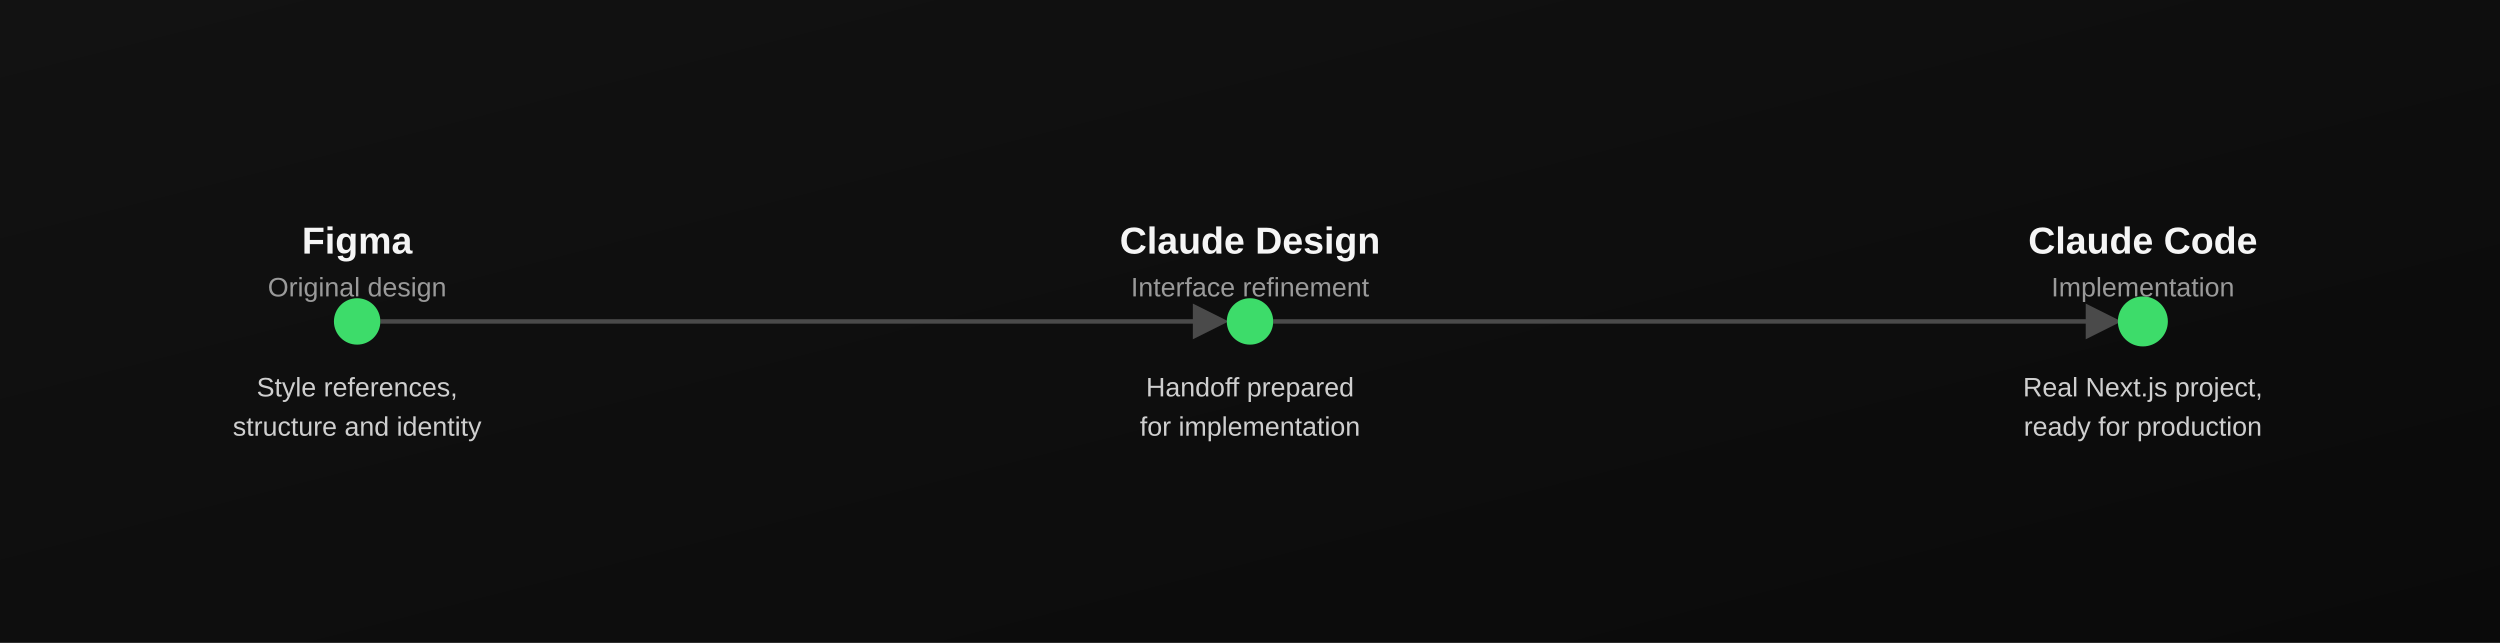
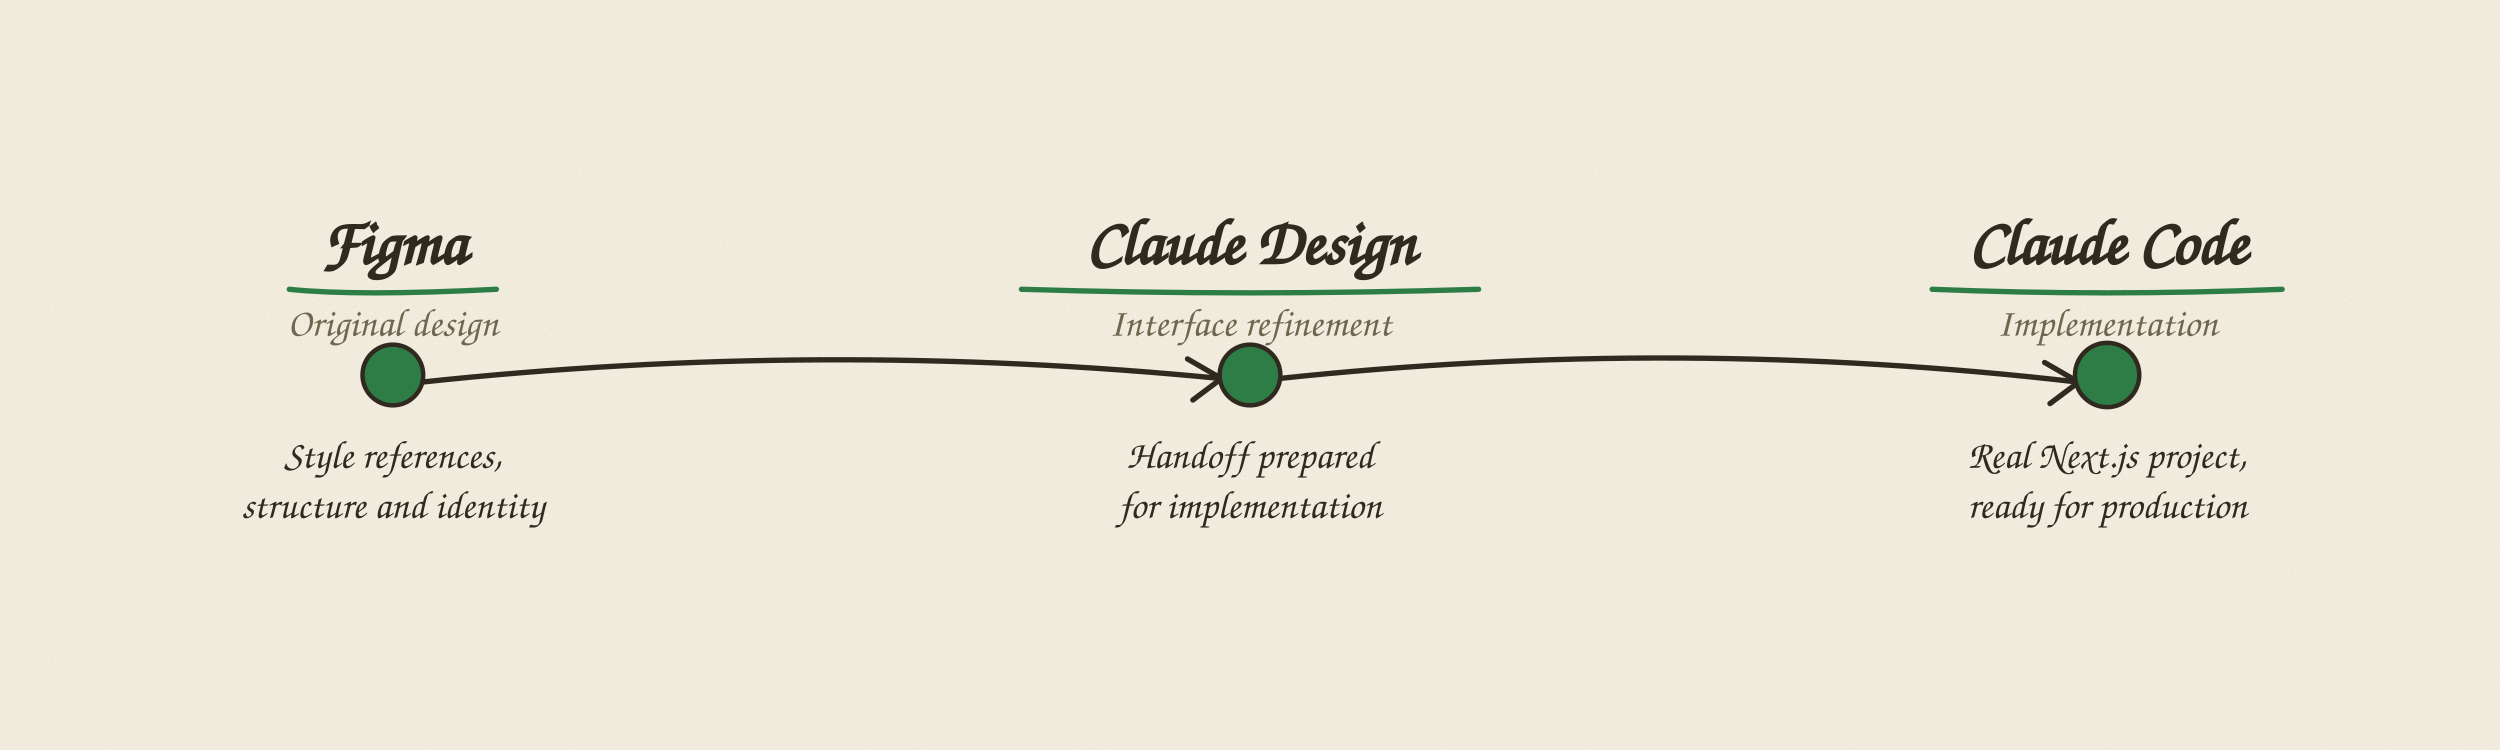
- <svg xmlns="http://www.w3.org/2000/svg" viewBox="0 0 1400 360">
+ <svg xmlns="http://www.w3.org/2000/svg" viewBox="0 0 1400 420">
  <defs>
-     <linearGradient id="bgHandoffEn" x1="0" y1="0" x2="1" y2="1">
-       <stop offset="0%" stop-color="#121212" />
-       <stop offset="100%" stop-color="#0a0a0a" />
-     </linearGradient>
-     <marker id="arrowEn" viewBox="0 0 10 10" refX="8" refY="5" markerWidth="8" markerHeight="8" orient="auto-start-reverse">
-       <path d="M0 0 L10 5 L0 10 z" fill="#4a4a4a" />
-     </marker>
+     <filter id="paperNoiseEn" x="-5%" y="-5%" width="110%" height="110%">
+       <feTurbulence type="fractalNoise" baseFrequency="0.9" numOctaves="2" result="noise" />
+       <feColorMatrix in="noise" type="matrix" values="0 0 0 0 0  0 0 0 0 0  0 0 0 0 0  0 0 0 0.03 0" />
+     </filter>
  </defs>
-   <rect width="1400" height="360" fill="url(#bgHandoffEn)" />
-   <line x1="213" y1="180" x2="684" y2="180" stroke="#4a4a4a" stroke-width="2.5" marker-end="url(#arrowEn)" />
-   <line x1="713" y1="180" x2="1184" y2="180" stroke="#4a4a4a" stroke-width="2.5" marker-end="url(#arrowEn)" />
-   <g font-family="Arial, sans-serif">
-     <g transform="translate(200,180)">
-       <circle r="13" fill="#3ddc6a" />
-       <text y="-38" text-anchor="middle" fill="#f5f5f5" font-size="21" font-weight="700">Figma</text>
-       <text y="-14" text-anchor="middle" fill="#9a9a9a" font-size="15">Original design</text>
-       <text y="42" text-anchor="middle" fill="#cfcfcf" font-size="15">Style references,</text>
-       <text y="64" text-anchor="middle" fill="#cfcfcf" font-size="15">structure and identity</text>
+   <rect width="1400" height="420" fill="#f4efe0" />
+   <rect width="1400" height="420" filter="url(#paperNoiseEn)" />
+   <g font-family="'Comic Sans MS','Segoe Print','Bradley Hand',cursive" fill="none">
+     <path d="M236,214 Q460,190 684,212" stroke="#30291f" stroke-width="3" stroke-linecap="round" />
+     <path d="M684,212 L665,201" stroke="#30291f" stroke-width="3" stroke-linecap="round" />
+     <path d="M684,212 L668,224" stroke="#30291f" stroke-width="3" stroke-linecap="round" />
+     <path d="M716,212 Q940,188 1164,214" stroke="#30291f" stroke-width="3" stroke-linecap="round" />
+     <path d="M1164,214 L1145,203" stroke="#30291f" stroke-width="3" stroke-linecap="round" />
+     <path d="M1164,214 L1148,226" stroke="#30291f" stroke-width="3" stroke-linecap="round" />
+   </g>
+   <g font-family="'Comic Sans MS','Segoe Print','Bradley Hand',cursive">
+     <g transform="translate(220,210)">
+       <circle r="17" fill="#2f7d46" stroke="#30291f" stroke-width="2.5" />
+       <text y="-62" text-anchor="middle" fill="#30291f" font-size="36" font-weight="700">Figma</text>
+       <path d="M-58,-48 Q-20,-44 58,-48" stroke="#2f7d46" stroke-width="3" fill="none" stroke-linecap="round" />
+       <text y="-22" text-anchor="middle" fill="#6f6650" font-size="22">Original design</text>
+       <text y="52" text-anchor="middle" fill="#30291f" font-size="22">Style references,</text>
+       <text y="80" text-anchor="middle" fill="#30291f" font-size="22">structure and identity</text>
    </g>
-     <g transform="translate(700,180)">
-       <circle r="13" fill="#3ddc6a" />
-       <text y="-38" text-anchor="middle" fill="#f5f5f5" font-size="21" font-weight="700">Claude Design</text>
-       <text y="-14" text-anchor="middle" fill="#9a9a9a" font-size="15">Interface refinement</text>
-       <text y="42" text-anchor="middle" fill="#cfcfcf" font-size="15">Handoff prepared</text>
-       <text y="64" text-anchor="middle" fill="#cfcfcf" font-size="15">for implementation</text>
+     <g transform="translate(700,210)">
+       <circle r="17" fill="#2f7d46" stroke="#30291f" stroke-width="2.5" />
+       <text y="-62" text-anchor="middle" fill="#30291f" font-size="36" font-weight="700">Claude Design</text>
+       <path d="M-128,-48 Q0,-44 128,-48" stroke="#2f7d46" stroke-width="3" fill="none" stroke-linecap="round" />
+       <text y="-22" text-anchor="middle" fill="#6f6650" font-size="22">Interface refinement</text>
+       <text y="52" text-anchor="middle" fill="#30291f" font-size="22">Handoff prepared</text>
+       <text y="80" text-anchor="middle" fill="#30291f" font-size="22">for implementation</text>
    </g>
-     <g transform="translate(1200,180)">
-       <circle r="14" fill="#3ddc6a" />
-       <text y="-38" text-anchor="middle" fill="#f5f5f5" font-size="21" font-weight="700">Claude Code</text>
-       <text y="-14" text-anchor="middle" fill="#9a9a9a" font-size="15">Implementation</text>
-       <text y="42" text-anchor="middle" fill="#cfcfcf" font-size="15">Real Next.js project,</text>
-       <text y="64" text-anchor="middle" fill="#cfcfcf" font-size="15">ready for production</text>
+     <g transform="translate(1180,210)">
+       <circle r="18" fill="#2f7d46" stroke="#30291f" stroke-width="2.5" />
+       <text y="-62" text-anchor="middle" fill="#30291f" font-size="36" font-weight="700">Claude Code</text>
+       <path d="M-98,-48 Q0,-44 98,-48" stroke="#2f7d46" stroke-width="3" fill="none" stroke-linecap="round" />
+       <text y="-22" text-anchor="middle" fill="#6f6650" font-size="22">Implementation</text>
+       <text y="52" text-anchor="middle" fill="#30291f" font-size="22">Real Next.js project,</text>
+       <text y="80" text-anchor="middle" fill="#30291f" font-size="22">ready for production</text>
    </g>
  </g>
</svg>
